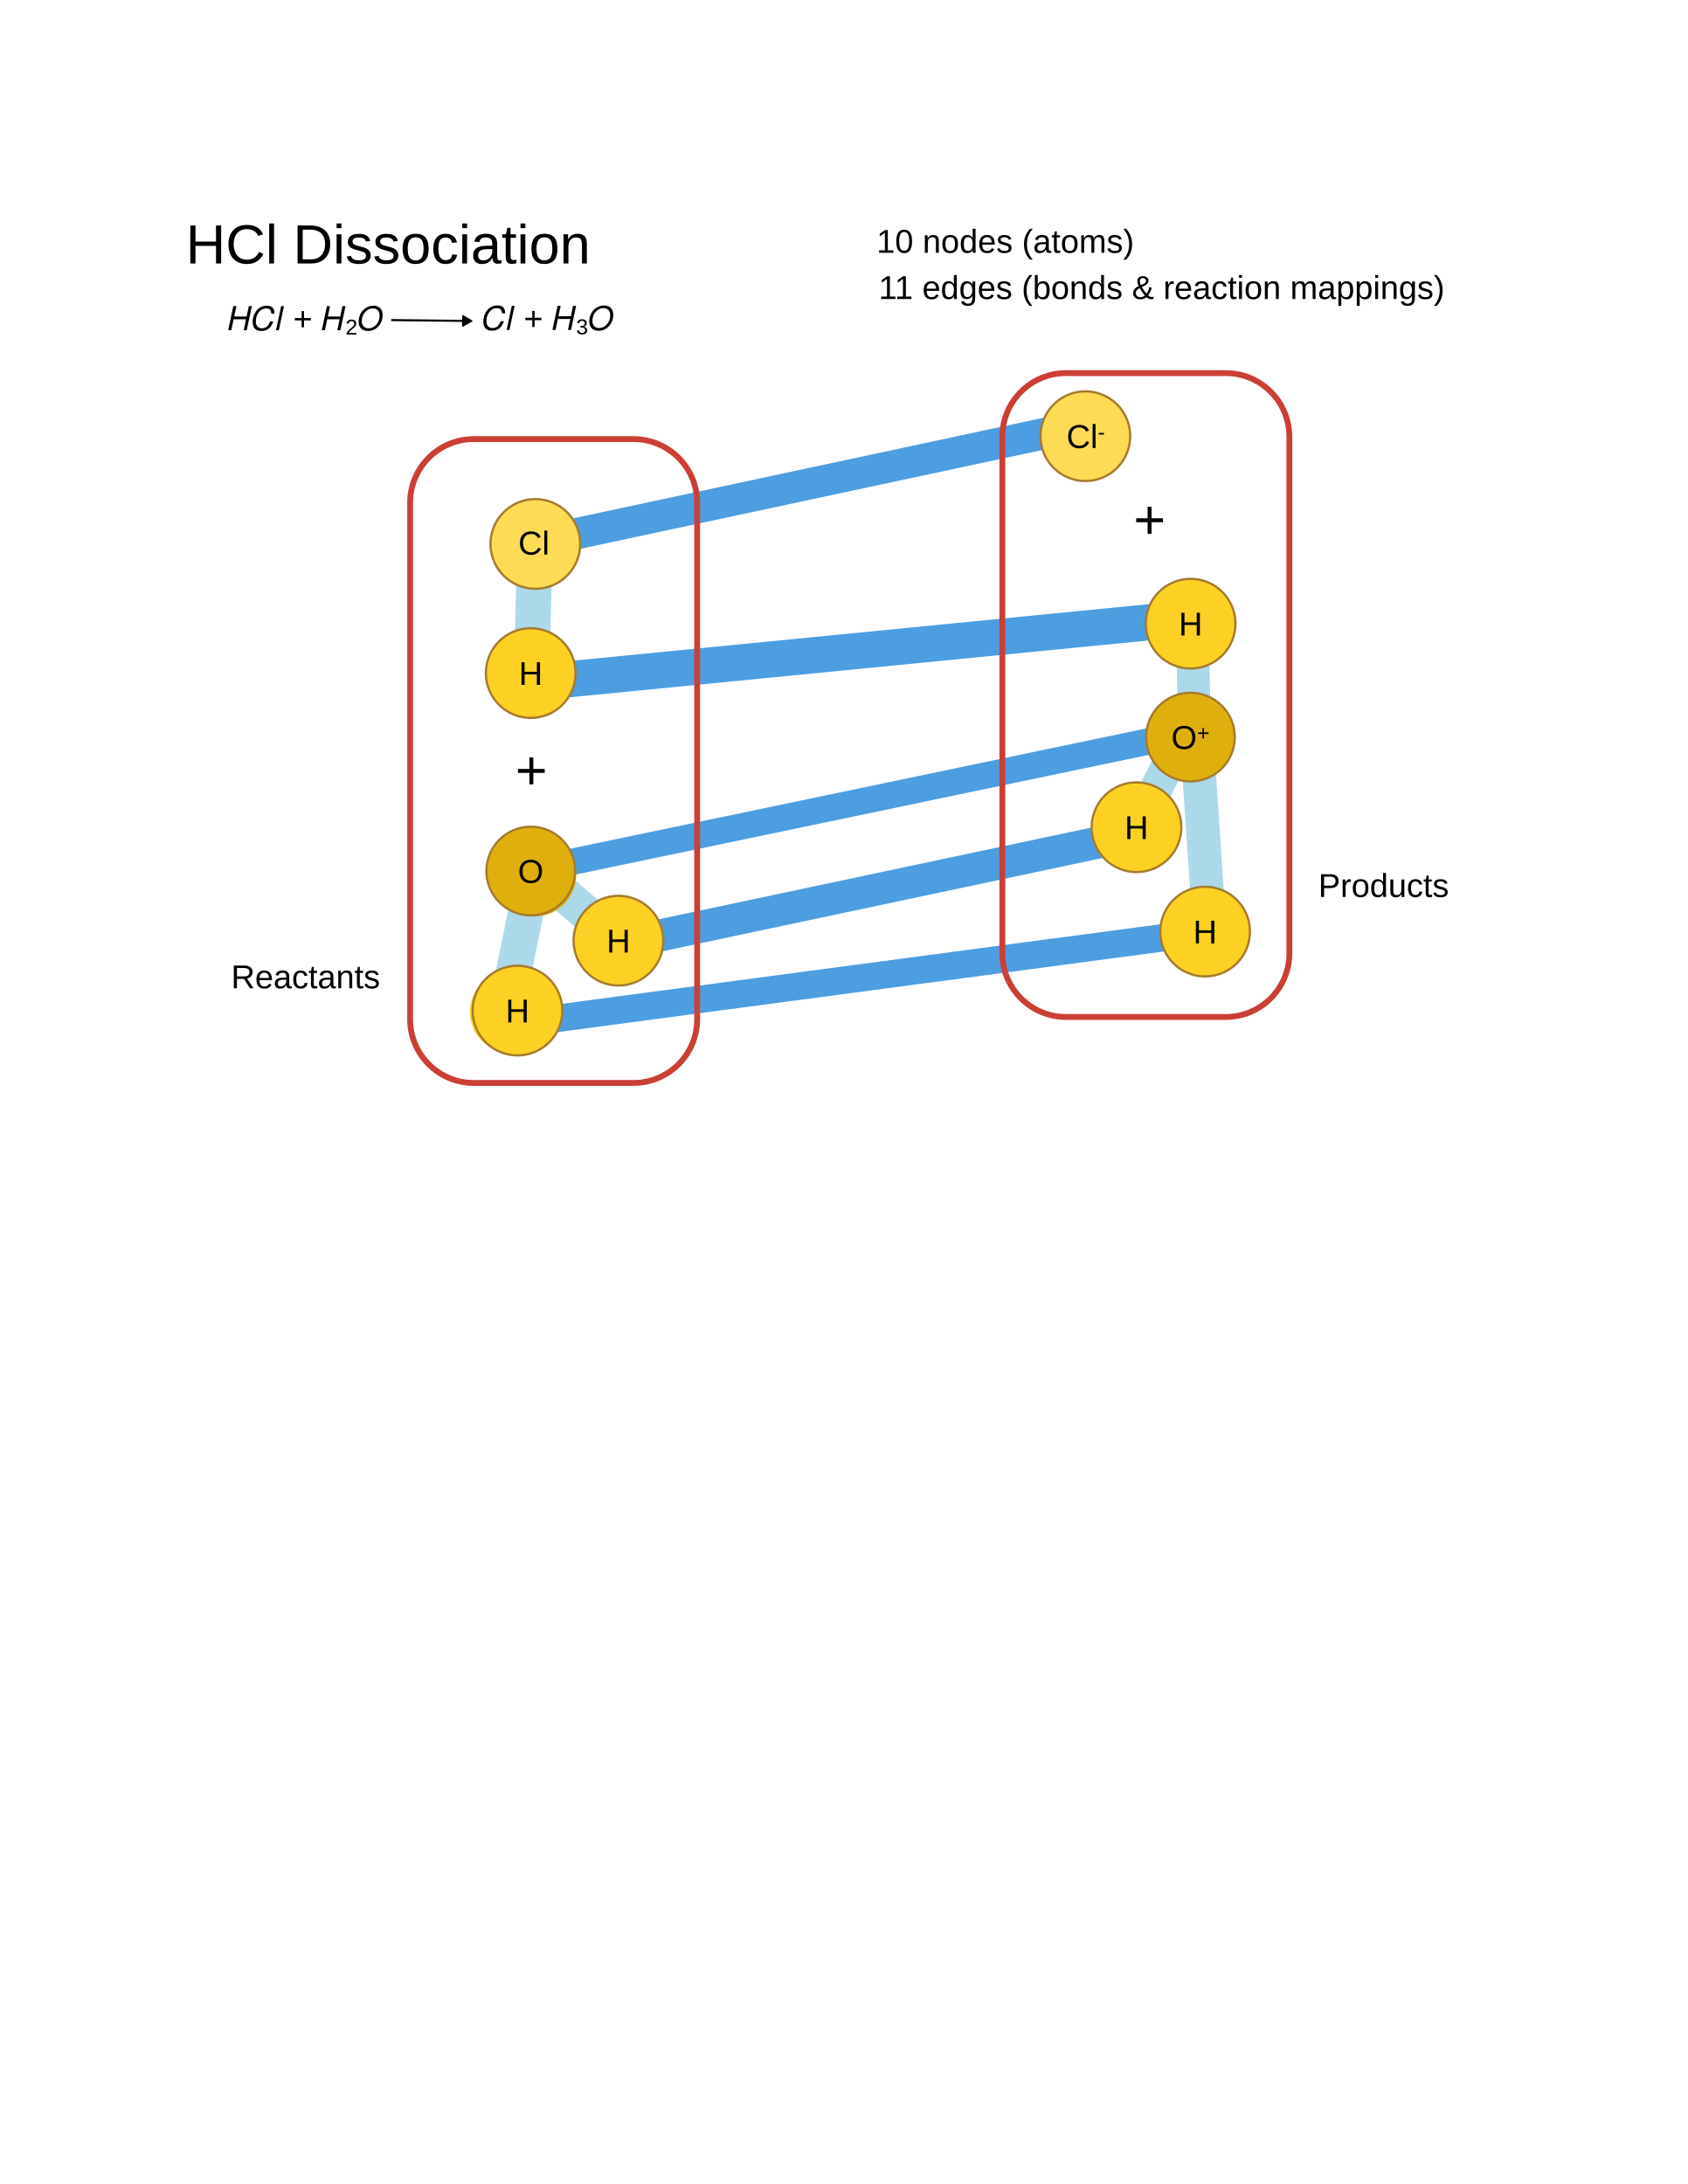
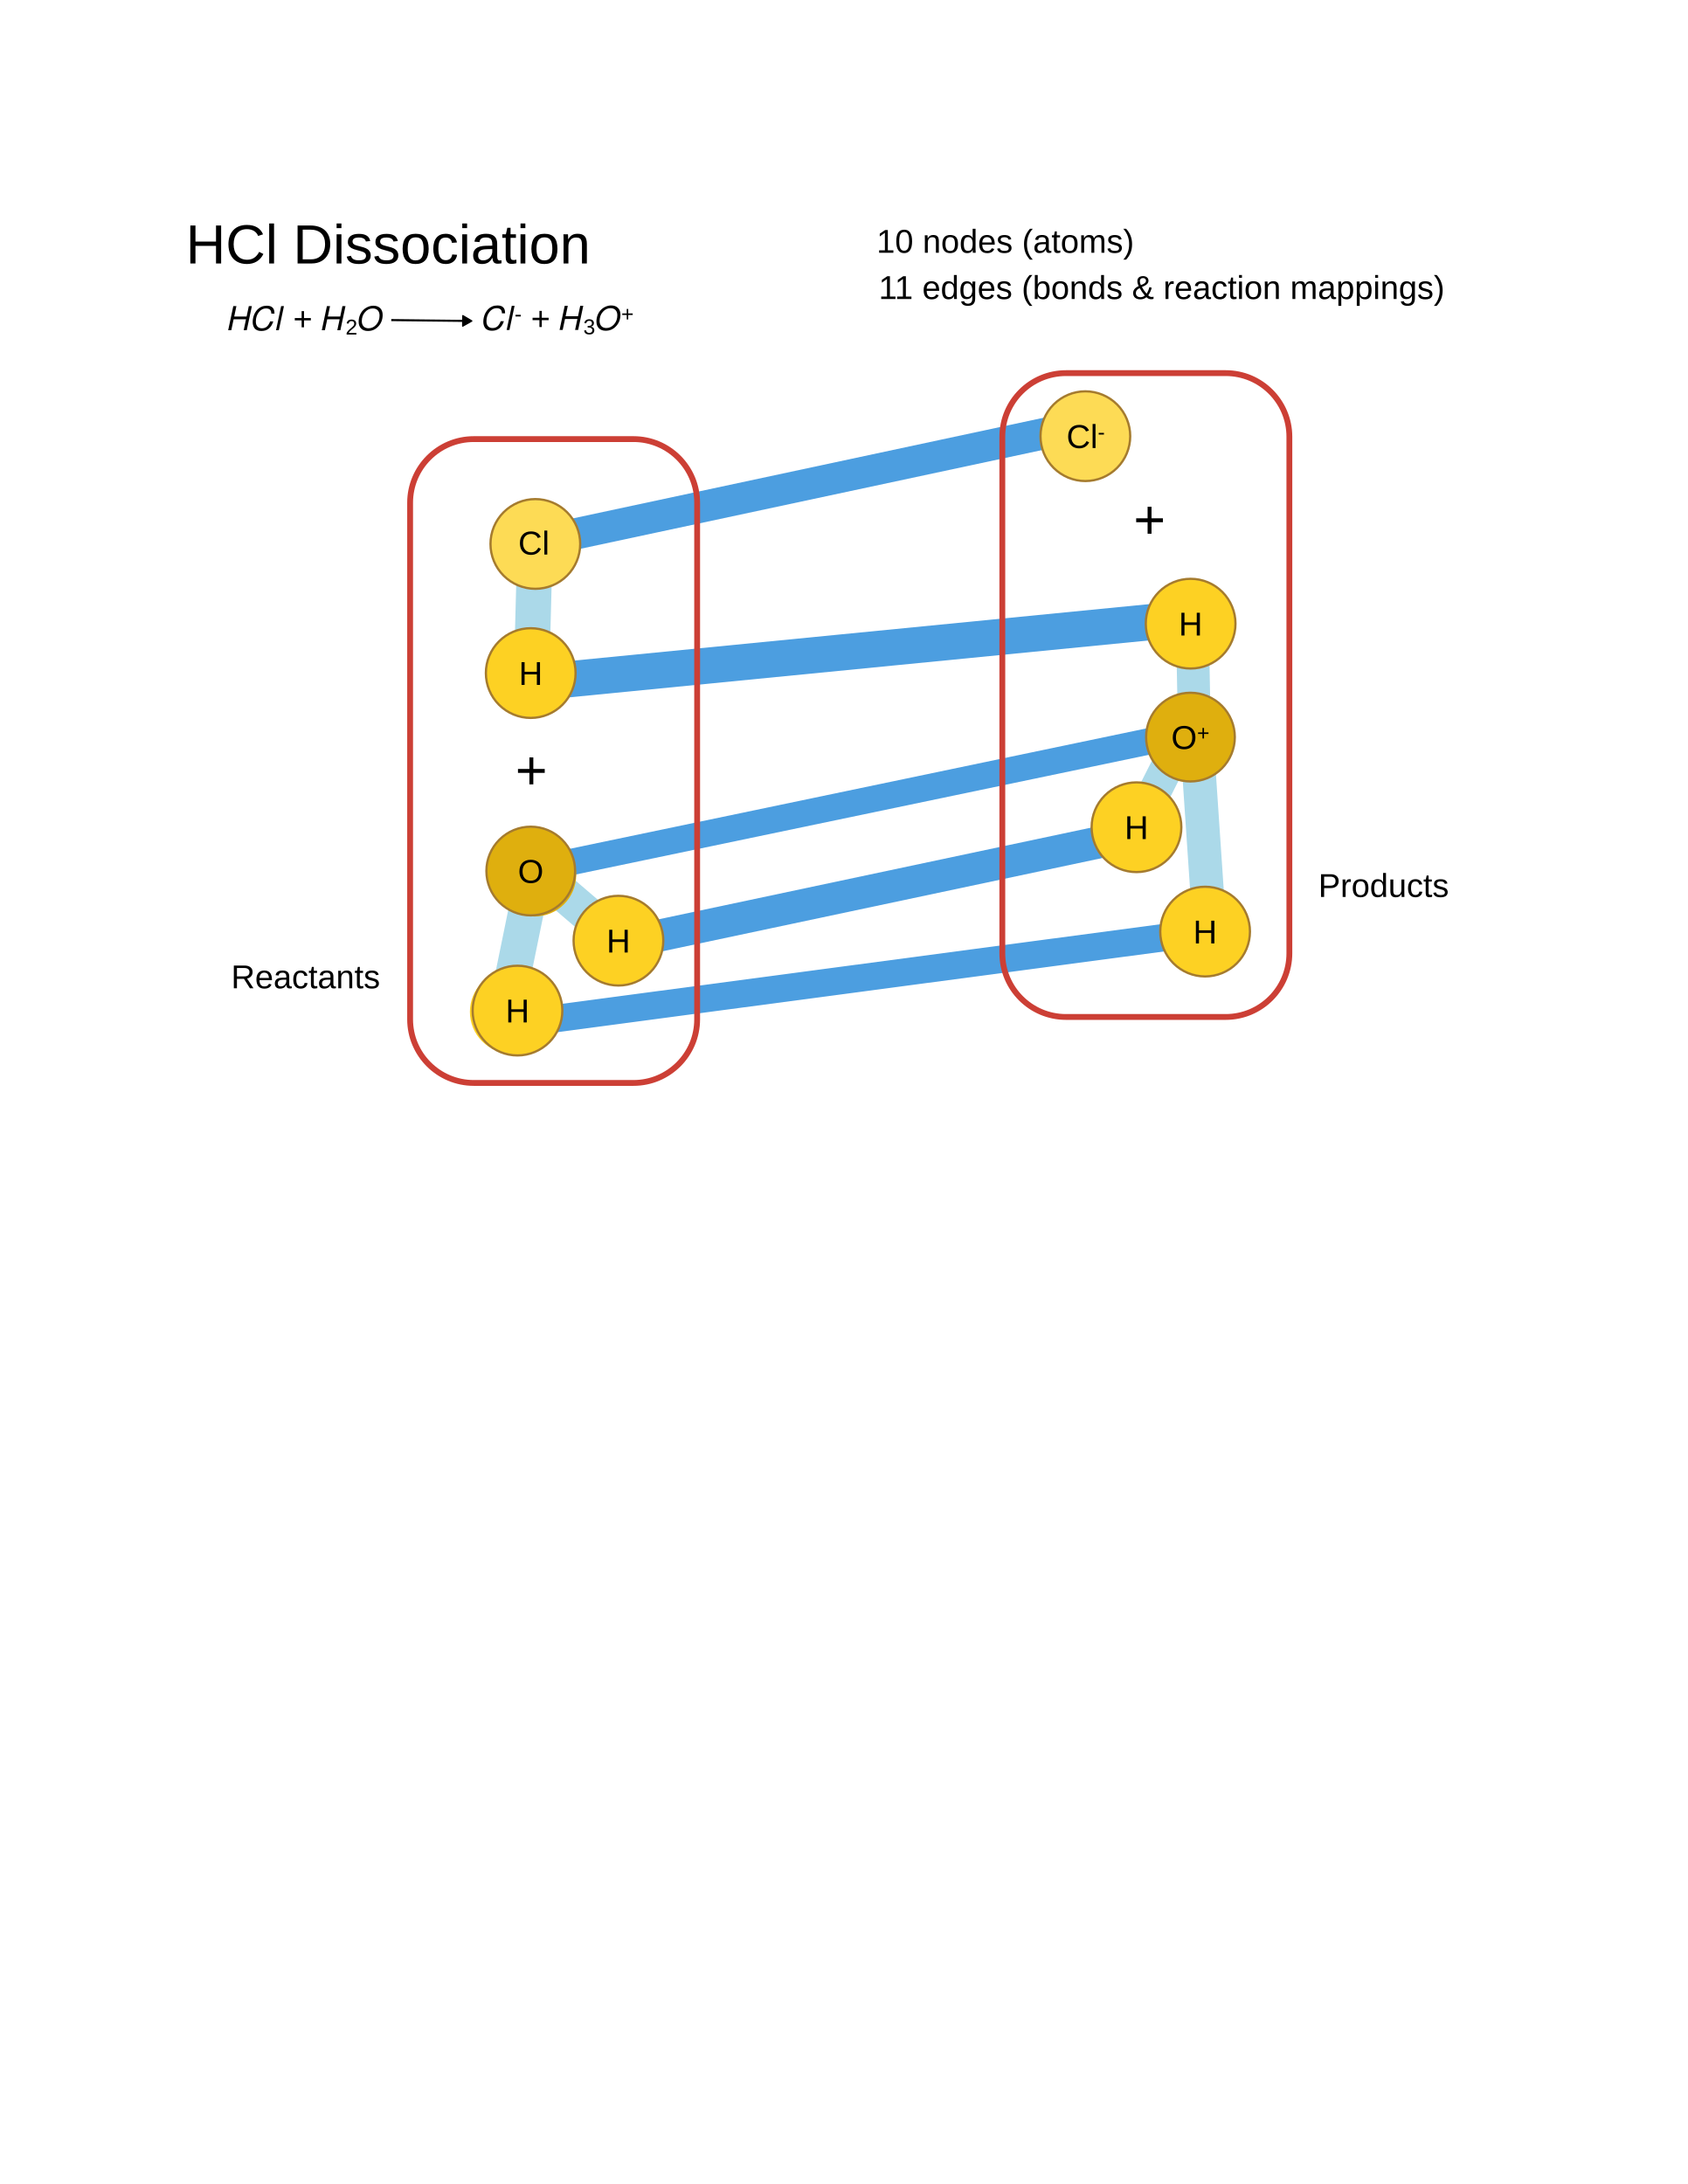
<svg xmlns="http://www.w3.org/2000/svg" xmlns:xlink="http://www.w3.org/1999/xlink" width="8.5in" height="11in" viewBox="0 0 612 792" version="1.1" id="svg78">
  <defs id="defs1">
    <marker style="overflow:visible" id="Triangle" refX="0" refY="0" orient="auto-start-reverse" markerWidth="1" markerHeight="1" viewBox="0 0 1 1" preserveAspectRatio="xMidYMid">
      <path transform="scale(0.5)" style="fill:context-stroke;fill-rule:evenodd;stroke:context-stroke;stroke-width:1pt" d="M 5.77,0 -2.88,5 V -5 Z" id="path135" />
    </marker>
    <style type="text/css" id="style1">*{stroke-linejoin: round; stroke-linecap: butt}</style>
    <defs id="defs6">
      <path id="C0_0_d1aa3b555e" d="M 0,20 C 5.304,20 10.392,17.893 14.142,14.142 17.893,10.392 20,5.304 20,0 20,-5.304 17.893,-10.392 14.142,-14.142 10.392,-17.893 5.304,-20 0,-20 c -5.304,0 -10.392,2.107 -14.142,5.858 C -17.893,-10.392 -20,-5.304 -20,0 c 0,5.304 2.107,10.392 5.858,14.142 C -10.392,17.893 -5.304,20 0,20 Z" />
    </defs>
    <clipPath id="p596d530fad-9">
      <rect x="0" y="0" width="720" height="720" id="rect78-4" />
    </clipPath>
    <clipPath id="p596d530fad-9-2">
      <rect x="0" y="0" width="720" height="720" id="rect78-4-4" />
    </clipPath>
    <clipPath id="p596d530fad-9-2-1">
      <rect x="0" y="0" width="720" height="720" id="rect78-4-4-7" />
    </clipPath>
    <clipPath id="p596d530fad-9-2-1-5">
      <rect x="0" y="0" width="720" height="720" id="rect78-4-4-7-2" />
    </clipPath>
    <clipPath id="p596d530fad-9-2-1-5-1">
      <rect x="0" y="0" width="720" height="720" id="rect78-4-4-7-2-4" />
    </clipPath>
    <clipPath id="p596d530fad-9-2-1-5-1-2">
      <rect x="0" y="0" width="720" height="720" id="rect78-4-4-7-2-4-2" />
    </clipPath>
    <rect x="443.179" y="194.101" width="28.638" height="20.506" id="rect98-5-2-8-6-6" />
    <rect x="443.179" y="194.101" width="28.638" height="20.506" id="rect98-5-2-8-6-6-9" />
    <rect x="443.179" y="194.101" width="28.638" height="20.506" id="rect2" />
    <rect x="443.179" y="194.101" width="28.638" height="20.506" id="rect3" />
    <rect x="443.179" y="194.101" width="28.638" height="20.506" id="rect4" />
    <rect x="443.179" y="194.101" width="28.638" height="20.506" id="rect5" />
    <rect x="443.179" y="194.101" width="28.638" height="20.506" id="rect6" />
    <rect x="443.179" y="194.101" width="28.638" height="20.506" id="rect7" />
    <rect x="443.179" y="194.101" width="28.638" height="20.506" id="rect8" />
    <rect x="443.179" y="194.101" width="28.638" height="20.506" id="rect8-7" />
  </defs>
  <g id="axes_1" transform="translate(-20.88055,13.51094)">
    <g id="LineCollection_1" />
    <text xml:space="preserve" style="font-size:20px;line-height:2.05;font-family:'Fira Code';-inkscape-font-specification:'Fira Code, Normal';text-align:center;writing-mode:lr-tb;direction:ltr;text-anchor:middle;fill:#00441b;fill-opacity:1;stroke:#4c9ee0;stroke-width:5;stroke-dasharray:20, 40;stroke-opacity:1" x="174.608" y="82.026" id="text87">
      <tspan id="tspan87" style="font-style:normal;font-variant:normal;font-weight:normal;font-stretch:normal;font-family:Arial;-inkscape-font-specification:Arial;fill:#000000;stroke:none;stroke-width:5" x="174.608" y="82.026">HCl Dissociation</tspan>
    </text>
    <g id="g92" transform="translate(-1.5,8.291913)">
      <text xml:space="preserve" style="font-style:normal;font-variant:normal;font-weight:normal;font-stretch:normal;font-size:12px;line-height:2.05;font-family:'Fira Code';-inkscape-font-specification:'Fira Code, Normal';font-variant-ligatures:normal;font-variant-caps:normal;font-variant-numeric:normal;font-variant-east-asian:normal;text-align:start;writing-mode:lr-tb;direction:ltr;text-anchor:start;fill:#000000;fill-opacity:1;stroke:none;stroke-width:5;stroke-linecap:butt;stroke-linejoin:round;stroke-dasharray:20, 40;stroke-opacity:1" x="340.222" y="69.867" id="text88">
        <tspan style="font-style:normal;font-variant:normal;font-weight:normal;font-stretch:normal;font-size:12px;font-family:Arial;-inkscape-font-specification:Arial;font-variant-ligatures:normal;font-variant-caps:normal;font-variant-numeric:normal;font-variant-east-asian:normal;text-align:start;text-anchor:start;stroke-width:5" x="340.222" y="69.867" id="tspan89">10 nodes (atoms)</tspan>
      </text>
      <text xml:space="preserve" style="font-style:normal;font-variant:normal;font-weight:normal;font-stretch:normal;font-size:12px;line-height:2.05;font-family:'Fira Code';-inkscape-font-specification:'Fira Code, Normal';font-variant-ligatures:normal;font-variant-caps:normal;font-variant-numeric:normal;font-variant-east-asian:normal;text-align:start;writing-mode:lr-tb;direction:ltr;text-anchor:start;fill:#000000;fill-opacity:1;stroke:none;stroke-width:5;stroke-linecap:butt;stroke-linejoin:round;stroke-dasharray:20, 40;stroke-opacity:1" x="340.981" y="86.628" id="text88-5">
        <tspan style="font-style:normal;font-variant:normal;font-weight:normal;font-stretch:normal;font-size:12px;font-family:Arial;-inkscape-font-specification:Arial;font-variant-ligatures:normal;font-variant-caps:normal;font-variant-numeric:normal;font-variant-east-asian:normal;text-align:start;text-anchor:start;stroke-width:5" x="340.981" y="86.628" id="tspan89-6">11 edges (bonds &amp; reaction mappings)</tspan>
      </text>
    </g>
    <g id="g91" transform="translate(6.839469)">
      <g id="g87" transform="matrix(0.73656,0,0,0.73656,46.02436,55.64863)">
        <path d="M 657.521,399.506 293.107,657.521" clip-path="url(#p596d530fad)" style="fill:none;stroke:#4c9ee0;stroke-width:16;stroke-opacity:1" id="path2" transform="matrix(0.6167132,0.4105551,-0.3656395,0.7443829,278.5738,-200.7323)" />
        <path d="M 490.874,122.943 62.479,258.59" clip-path="url(#p596d530fad)" style="fill:none;stroke:#4c9ee0;stroke-width:16;stroke-opacity:1" id="path3" transform="matrix(0.6043951,0.1681277,-0.2031913,0.9827552,220.5206,-88.39014)" />
        <path d="M 339.461,62.479 74.698,417.606" clip-path="url(#p596d530fad)" style="fill:none;stroke:#4c9ee0;stroke-width:16;stroke-opacity:1" id="path4" transform="matrix(0.525811,0.5545448,-0.558407,0.6119585,406.1342,38.85226)" />
        <path d="M 299.919,62.479 564.681,417.606" clip-path="url(#p596d530fad)" style="fill:none;stroke:#4c9ee0;stroke-width:16" id="path5" transform="matrix(0.4843268,-0.9428795,0.5767857,0.6108645,35.18399,487.12)" />
        <path d="M 299.919,62.479 564.681,417.606" clip-path="url(#p596d530fad-9)" style="fill:#00441b;fill-opacity:1;stroke:#abd9e9;stroke-width:16;stroke-linecap:butt;stroke-linejoin:round;stroke-opacity:1" id="path5-8" transform="matrix(0.8717376,0.08473658,-0.6541271,0.09772052,-0.6277615,141.8352)" />
        <path d="M 74.698,221.942 339.461,577.069" clip-path="url(#p596d530fad)" style="fill:none;stroke:#4c9ee0;stroke-width:16" id="path6" transform="matrix(0.3485885,-0.8829729,0.4952204,0.4981609,125.2074,326.3525)" />
        <path d="M 299.919,62.479 564.681,417.606" clip-path="url(#p596d530fad-9-2)" style="fill:#00441b;fill-opacity:1;stroke:#abd9e9;stroke-width:16;stroke-linecap:butt;stroke-linejoin:round;stroke-opacity:1" id="path5-8-5" transform="matrix(0.8508754,0.2056247,-0.6653372,-0.00190536,3.200285,287.01)" />
        <path d="M 299.919,62.479 564.681,417.606" clip-path="url(#p596d530fad-9-2-1)" style="fill:#00441b;fill-opacity:1;stroke:#abd9e9;stroke-width:16;stroke-linecap:butt;stroke-linejoin:round;stroke-opacity:1" id="path5-8-5-1" transform="matrix(-0.5925024,0.644369,0.3243603,-0.5809196,422.1529,215.451)" />
        <path d="M 299.919,62.479 564.681,417.606" clip-path="url(#p596d530fad-9-2-1-5)" style="fill:#00441b;fill-opacity:1;stroke:#abd9e9;stroke-width:16;stroke-linecap:butt;stroke-linejoin:round;stroke-opacity:1" id="path5-8-5-1-7" transform="matrix(-0.8246557,0.074045,0.6006405,-0.265097,761.4154,351.7569)" />
        <path d="M 299.919,62.479 564.681,417.606" clip-path="url(#p596d530fad-9-2-1-5-1)" style="fill:#00441b;fill-opacity:1;stroke:#abd9e9;stroke-width:16;stroke-linecap:butt;stroke-linejoin:round;stroke-opacity:1" id="path5-8-5-1-7-2" transform="matrix(-0.8031212,-0.2038567,0.6737641,0.00326323,712.2268,379.6915)" />
        <path d="M 299.919,62.479 564.681,417.606" clip-path="url(#p596d530fad-9-2-1-5-1-2)" style="fill:#00441b;fill-opacity:1;stroke:#abd9e9;stroke-width:16;stroke-linecap:butt;stroke-linejoin:round;stroke-opacity:1" id="path5-8-5-1-7-2-1" transform="matrix(-0.8053028,0.1950604,0.5972023,-0.3119585,748.8397,231.0992)" />
        <g clip-path="url(#p596d530fad)" id="g7">
          <use xlink:href="#C0_0_d1aa3b555e" x="490.874" y="122.943" style="fill:#ffdd54;stroke:#ffdd54" id="use7" transform="translate(0,-2.089427)" />
        </g>
        <g clip-path="url(#p596d530fad)" id="g15" transform="translate(-48.63691,-104.222)">
          <use xlink:href="#C0_0_d1aa3b555e" x="564.681" y="417.606" style="fill:#fdd123;stroke:#fdd123" id="use15" />
        </g>
        <g id="g84" transform="translate(-41.68878,-22.58142)">
          <g clip-path="url(#p596d530fad)" id="g6" transform="translate(-66.00724,-12.15923)">
            <use xlink:href="#C0_0_d1aa3b555e" x="657.521" y="399.506" style="fill:#fdd123;stroke:#fdd123" id="use6" />
          </g>
          <g id="text_1" transform="translate(-66.00724,-12.15923)">
            <g clip-path="url(#p596d530fad)" id="g17">
              <g transform="matrix(0.12,0,0,-0.12,653.8279,402.7458)" id="g16">
                <defs id="defs15">
                  <path id="FiraCode-Regular-48" d="M 2823,0 V 2143 H 1116 V 0 H 548 v 4519 h 568 V 2609 h 1707 v 1910 h 567 V 0 Z" transform="scale(0.015625)" />
                </defs>
              </g>
            </g>
          </g>
        </g>
        <g id="text_2">
          <g clip-path="url(#p596d530fad)" id="g19">
            <g transform="matrix(0.12,0,0,-0.12,483.4881,126.183)" id="g18">
              <defs id="defs17">
                <path id="FiraCode-Regular-43" d="m 2350,4592 q 443,0 741,-112 299,-112 569,-328 l -319,-371 q -213,180 -451,257 -238,78 -497,78 -371,0 -686,-176 -315,-175 -507,-581 -192,-405 -192,-1098 0,-672 182,-1079 182,-407 494,-588 312,-180 696,-180 377,0 625,114 248,115 425,263 L 3725,417 Q 3518,217 3186,71 2855,-75 2373,-75 1822,-75 1378,192 935,459 676,981 417,1503 417,2261 q 0,762 264,1282 264,520 704,784 440,265 965,265 z" transform="scale(0.015625)" />
                <path id="FiraCode-Regular-6c" d="M 2005,4848 V 853 q 0,-256 159,-363 160,-106 412,-106 155,0 297,33 143,33 284,88 L 3305,102 Q 3164,33 2955,-21 2747,-75 2485,-75 2025,-75 1739,179 1454,433 1454,883 V 4411 H 394 v 437 z" transform="scale(0.015625)" />
              </defs>
            </g>
          </g>
        </g>
        <g id="g79" transform="translate(-48.63691,-104.222)">
          <g clip-path="url(#p596d530fad)" id="g8" transform="translate(251.7948,310.7517)">
            <use xlink:href="#C0_0_d1aa3b555e" x="339.461" y="62.479" style="fill:#dfaf0e;stroke:#dfaf0e" id="use8" />
          </g>
          <g id="text_3" transform="translate(251.7958,311.7464)">
            <g clip-path="url(#p596d530fad)" id="g21">
              <g transform="matrix(0.12,0,0,-0.12,335.7678,65.71934)" id="g20">
                <defs id="defs19">
                  <path id="FiraCode-Regular-4f" d="m 3633,2255 q 0,-686 -187,-1211 -187,-525 -556,-822 -369,-297 -921,-297 -551,0 -921,290 -369,290 -556,812 -187,522 -187,1221 0,686 187,1214 187,529 556,829 370,301 921,301 552,0 921,-293 369,-292 556,-819 187,-526 187,-1225 z m -597,0 q 0,902 -248,1381 -248,480 -819,480 -571,0 -819,-483 -247,-482 -247,-1385 0,-902 256,-1373 256,-471 810,-471 571,0 819,474 248,474 248,1377 z" transform="scale(0.015625)" />
                </defs>
              </g>
            </g>
          </g>
        </g>
        <g id="g86" transform="translate(-3.908323,64.70446)">
          <g clip-path="url(#p596d530fad)" id="g9" transform="translate(-78.16647,110.3016)">
            <use xlink:href="#C0_0_d1aa3b555e" x="299.919" y="62.479" style="fill:#fdd123;stroke:#fdd123" id="use9" />
          </g>
          <g id="text_4" transform="translate(-78.16647,110.3016)">
            <g clip-path="url(#p596d530fad)" id="g23">
              <g transform="matrix(0.12,0,0,-0.12,296.2263,65.71935)" id="g22" />
            </g>
          </g>
        </g>
        <g id="g80" transform="translate(133.6943,182.3268)">
          <g clip-path="url(#p596d530fad)" id="g10">
            <use xlink:href="#C0_0_d1aa3b555e" x="74.698" y="221.942" style="fill:#fdd123;stroke:#fdd123" id="use10" />
          </g>
          <g id="text_5">
            <g clip-path="url(#p596d530fad)" id="g25">
              <g transform="matrix(0.12,0,0,-0.12,71.00552,225.1817)" id="g24" />
            </g>
          </g>
        </g>
        <g id="g85" transform="translate(1.302774,-64.70446)">
          <g clip-path="url(#p596d530fad)" id="g11" transform="translate(156.3329,-19.97587)">
            <use xlink:href="#C0_0_d1aa3b555e" x="62.479" y="258.59" style="fill:#ffdd54;stroke:#ffdd54" id="use11" />
          </g>
          <g id="text_6" transform="translate(156.3329,-19.97587)">
            <g clip-path="url(#p596d530fad)" id="g27">
              <g transform="matrix(0.12,0,0,-0.12,55.09371,261.8296)" id="g26" />
            </g>
          </g>
        </g>
        <g id="g83" transform="translate(145.0422,-80.77201)">
          <g clip-path="url(#p596d530fad)" id="g12">
            <use xlink:href="#C0_0_d1aa3b555e" x="74.698" y="417.606" style="fill:#dfaf0e;stroke:#dfaf0e" id="use12" />
          </g>
          <g id="text_7">
            <g clip-path="url(#p596d530fad)" id="g29">
              <g transform="matrix(0.12,0,0,-0.12,71.0055,420.8465)" id="g28" />
            </g>
          </g>
        </g>
        <g id="g82" transform="translate(-32.1351,-287.4789)">
          <g clip-path="url(#p596d530fad)" id="g13">
            <use xlink:href="#C0_0_d1aa3b555e" x="293.107" y="657.521" style="fill:#fdd123;stroke:#fdd123" id="use13" />
          </g>
          <g id="text_8">
            <g clip-path="url(#p596d530fad)" id="g31">
              <g transform="matrix(0.12,0,0,-0.12,289.4139,660.7607)" id="g30" />
            </g>
          </g>
        </g>
        <g id="g81" transform="translate(203.2328,-363.9083)">
          <g clip-path="url(#p596d530fad)" id="g14">
            <use xlink:href="#C0_0_d1aa3b555e" x="339.461" y="577.069" style="fill:#fdd123;stroke:#fdd123" id="use14" />
          </g>
          <g id="text_9">
            <g clip-path="url(#p596d530fad)" id="g33">
              <g transform="matrix(0.12,0,0,-0.12,335.7678,580.3088)" id="g32" />
            </g>
          </g>
        </g>
        <g id="text_10" transform="translate(-48.63691,-104.222)">
          <g clip-path="url(#p596d530fad)" id="g35">
            <g transform="matrix(0.12,0,0,-0.12,560.9885,420.8464)" id="g34" />
          </g>
        </g>
      </g>
      <text xml:space="preserve" style="font-style:normal;font-variant:normal;font-weight:normal;font-stretch:normal;font-size:12px;line-height:2.05;font-family:'Fira Code';-inkscape-font-specification:'Fira Code, Normal';font-variant-ligatures:normal;font-variant-caps:normal;font-variant-numeric:normal;font-variant-east-asian:normal;text-align:start;writing-mode:lr-tb;direction:ltr;text-anchor:start;fill:#4d4d4d;fill-opacity:1;stroke:none;stroke-width:5;stroke-dasharray:20, 40;stroke-dashoffset:0;stroke-opacity:1" x="97.845" y="344.883" id="text91">
        <tspan id="tspan91" style="font-style:normal;font-variant:normal;font-weight:normal;font-stretch:normal;font-family:Arial;-inkscape-font-specification:Arial;fill:#000000;fill-opacity:1;stroke:none;stroke-width:5" x="97.845" y="344.883">Reactants</tspan>
      </text>
      <text xml:space="preserve" style="font-style:normal;font-variant:normal;font-weight:normal;font-stretch:normal;font-size:12px;line-height:2.05;font-family:'Fira Code';-inkscape-font-specification:'Fira Code, Normal';font-variant-ligatures:normal;font-variant-caps:normal;font-variant-numeric:normal;font-variant-east-asian:normal;text-align:start;writing-mode:lr-tb;direction:ltr;text-anchor:start;fill:#4d4d4d;fill-opacity:1;stroke:none;stroke-width:5;stroke-linecap:butt;stroke-linejoin:round;stroke-dasharray:20, 40;stroke-dashoffset:0;stroke-opacity:1" x="492.052" y="311.76" id="text91-2">
        <tspan id="tspan91-7" style="font-style:normal;font-variant:normal;font-weight:normal;font-stretch:normal;font-family:Arial;-inkscape-font-specification:Arial;fill:#000000;fill-opacity:1;stroke:none;stroke-width:5" x="492.052" y="311.76">Products</tspan>
      </text>
      <text xml:space="preserve" style="font-style:normal;font-variant:normal;font-weight:normal;font-stretch:normal;font-size:20px;line-height:2.05;font-family:'Fira Code';-inkscape-font-specification:'Fira Code, Normal';font-variant-ligatures:normal;font-variant-caps:normal;font-variant-numeric:normal;font-variant-east-asian:normal;text-align:start;writing-mode:lr-tb;direction:ltr;text-anchor:start;fill:#4d4d4d;fill-opacity:1;stroke:none;stroke-width:5;stroke-linecap:butt;stroke-linejoin:round;stroke-dasharray:20, 40;stroke-dashoffset:0;stroke-opacity:1" x="425.029" y="181.806" id="text91-2-3">
        <tspan id="tspan91-7-5" style="font-style:normal;font-variant:normal;font-weight:normal;font-stretch:normal;font-size:20px;font-family:Arial;-inkscape-font-specification:Arial;fill:#000000;fill-opacity:1;stroke:none;stroke-width:5" x="425.029" y="181.806">+</tspan>
      </text>
      <text xml:space="preserve" style="font-style:normal;font-variant:normal;font-weight:normal;font-stretch:normal;font-size:20px;line-height:2.05;font-family:'Fira Code';-inkscape-font-specification:'Fira Code, Normal';font-variant-ligatures:normal;font-variant-caps:normal;font-variant-numeric:normal;font-variant-east-asian:normal;text-align:start;writing-mode:lr-tb;direction:ltr;text-anchor:start;fill:#4d4d4d;fill-opacity:1;stroke:none;stroke-width:5;stroke-linecap:butt;stroke-linejoin:round;stroke-dasharray:20, 40;stroke-dashoffset:0;stroke-opacity:1" x="200.871" y="272.698" id="text15">
        <tspan id="tspan15" style="font-style:normal;font-variant:normal;font-weight:normal;font-stretch:normal;font-size:20px;font-family:Arial;-inkscape-font-specification:Arial;fill:#000000;fill-opacity:1;stroke:none;stroke-width:5" x="200.871" y="272.698">+</tspan>
      </text>
    </g>
    <rect style="fill:none;fill-opacity:1;stroke:#cc3f35;stroke-width:2.115;stroke-linecap:butt;stroke-linejoin:round;stroke-dasharray:none;stroke-dashoffset:0;stroke-opacity:1" id="rect274" width="104.081" height="233.482" x="169.583" y="145.722" ry="23.08" />
    <rect style="fill:none;fill-opacity:1;stroke:#cc3f35;stroke-width:2.115;stroke-linecap:butt;stroke-linejoin:round;stroke-dasharray:none;stroke-dashoffset:0;stroke-opacity:1" id="rect274-1" width="104.081" height="233.482" x="384.316" y="121.796" ry="23.08" />
    <path id="use18-7" d="m 214.992,200.008 c 4.313,0 8.451,-1.714 11.501,-4.764 3.05,-3.05 4.764,-7.187 4.764,-11.501 0,-4.313 -1.714,-8.451 -4.764,-11.501 -3.05,-3.05 -7.187,-4.764 -11.501,-4.764 -4.313,0 -8.451,1.714 -11.501,4.764 -3.05,3.05 -4.764,7.187 -4.764,11.501 0,4.313 1.714,8.451 4.764,11.501 3.05,3.05 7.187,4.764 11.501,4.764 z" style="fill:#fddb55;stroke:#a57b2e;stroke-width:0.813;stroke-linecap:butt;stroke-linejoin:round;stroke-opacity:1;fill-opacity:1" />
    <path id="use18-7-0" d="m 213.319,246.835 c 4.313,0 8.451,-1.714 11.501,-4.764 3.05,-3.05 4.764,-7.187 4.764,-11.501 0,-4.313 -1.714,-8.451 -4.764,-11.501 -3.05,-3.05 -7.187,-4.764 -11.501,-4.764 -4.313,0 -8.451,1.714 -11.501,4.764 -3.05,3.05 -4.764,7.187 -4.764,11.501 0,4.313 1.714,8.451 4.764,11.501 3.05,3.05 7.187,4.764 11.501,4.764 z" style="fill:#fdd123;stroke:#a57b2e;stroke-width:0.813;stroke-linecap:butt;stroke-linejoin:round;stroke-opacity:1" />
    <path id="use18-7-0-2" d="m 414.422,160.929 c 4.313,0 8.451,-1.714 11.501,-4.764 3.05,-3.05 4.764,-7.187 4.764,-11.501 0,-4.313 -1.714,-8.451 -4.764,-11.501 -3.05,-3.05 -7.187,-4.764 -11.501,-4.764 -4.313,0 -8.451,1.714 -11.501,4.764 -3.05,3.05 -4.764,7.187 -4.764,11.501 0,4.313 1.714,8.451 4.764,11.501 3.05,3.05 7.187,4.764 11.501,4.764 z" style="fill:#fddb55;stroke:#a57b2e;stroke-width:0.813;stroke-linecap:butt;stroke-linejoin:round;stroke-opacity:1;fill-opacity:1" />
    <path id="use18-7-0-2-7" d="m 452.59,228.919 c 4.313,0 8.451,-1.714 11.501,-4.764 3.05,-3.05 4.764,-7.187 4.764,-11.501 0,-4.313 -1.714,-8.451 -4.764,-11.501 -3.05,-3.05 -7.187,-4.764 -11.501,-4.764 -4.313,0 -8.451,1.714 -11.501,4.764 -3.05,3.05 -4.764,7.187 -4.764,11.501 0,4.313 1.714,8.451 4.764,11.501 3.05,3.05 7.187,4.764 11.501,4.764 z" style="fill:#fdd123;stroke:#a57b2e;stroke-width:0.813;stroke-linecap:butt;stroke-linejoin:round;stroke-opacity:1" />
    <path id="use18-7-0-2-7-6" d="m 432.962,302.74 c 4.313,0 8.451,-1.714 11.501,-4.764 3.05,-3.05 4.764,-7.187 4.764,-11.501 0,-4.313 -1.714,-8.451 -4.764,-11.501 -3.05,-3.05 -7.187,-4.764 -11.501,-4.764 -4.313,0 -8.451,1.714 -11.501,4.764 -3.05,3.05 -4.764,7.187 -4.764,11.501 0,4.313 1.714,8.451 4.764,11.501 3.05,3.05 7.187,4.764 11.501,4.764 z" style="fill:#fdd123;stroke:#a57b2e;stroke-width:0.813;stroke-linecap:butt;stroke-linejoin:round;stroke-opacity:1" />
    <path id="use18-7-0-2-7-6-4" d="m 457.843,340.585 c 4.313,0 8.451,-1.714 11.501,-4.764 3.05,-3.05 4.764,-7.187 4.764,-11.501 0,-4.313 -1.714,-8.451 -4.764,-11.501 -3.05,-3.05 -7.187,-4.764 -11.501,-4.764 -4.313,0 -8.451,1.714 -11.501,4.764 -3.05,3.05 -4.764,7.187 -4.764,11.501 0,4.313 1.714,8.451 4.764,11.501 3.05,3.05 7.187,4.764 11.501,4.764 z" style="fill:#fdd123;stroke:#a57b2e;stroke-width:0.813;stroke-linecap:butt;stroke-linejoin:round;stroke-opacity:1" />
    <path id="use18-7-0-2-7-6-4-2" d="m 245.124,343.876 c 4.313,0 8.451,-1.714 11.501,-4.764 3.05,-3.05 4.764,-7.187 4.764,-11.501 0,-4.313 -1.714,-8.451 -4.764,-11.501 -3.05,-3.05 -7.187,-4.764 -11.501,-4.764 -4.313,0 -8.451,1.714 -11.501,4.764 -3.05,3.05 -4.764,7.187 -4.764,11.501 0,4.313 1.714,8.451 4.764,11.501 3.05,3.05 7.187,4.764 11.501,4.764 z" style="fill:#fdd123;stroke:#a57b2e;stroke-width:0.813;stroke-linecap:butt;stroke-linejoin:round;stroke-opacity:1" />
    <path id="use18-7-0-2-7-6-4-2-7" d="m 208.517,369.229 c 4.313,0 8.451,-1.714 11.501,-4.764 3.05,-3.05 4.764,-7.187 4.764,-11.501 0,-4.313 -1.714,-8.451 -4.764,-11.501 -3.05,-3.05 -7.187,-4.764 -11.501,-4.764 -4.313,0 -8.451,1.714 -11.501,4.764 -3.05,3.05 -4.764,7.187 -4.764,11.501 0,4.313 1.714,8.451 4.764,11.501 3.05,3.05 7.187,4.764 11.501,4.764 z" style="fill:#fdd123;stroke:#a57b2e;stroke-width:0.813;stroke-linecap:butt;stroke-linejoin:round;stroke-opacity:1" />
    <text xml:space="preserve" transform="matrix(1.565659,0,0,1.565659,-501.8284,-125.6146)" id="text98-3-6-3-8-8" style="font-style:normal;font-variant:normal;font-weight:normal;font-stretch:normal;font-size:7.665px;line-height:1;font-family:Arial;-inkscape-font-specification:'Arial, Normal';font-variant-ligatures:normal;font-variant-caps:normal;font-variant-numeric:normal;font-variant-east-asian:normal;text-align:center;white-space:pre;shape-inside:url(#rect98-5-2-8-6-6);display:inline;fill:#000000;fill-opacity:1;stroke:none;stroke-width:5.217;stroke-linecap:butt;stroke-linejoin:round;stroke-dasharray:none;stroke-dashoffset:0;stroke-opacity:1">
-       <tspan x="453.879" y="200.047" id="tspan3">Cl</tspan>
+       <tspan x="453.879" y="200.047" id="tspan20">Cl</tspan>
    </text>
    <path id="use17-0" d="m 213.328,318.445 c 4.266,0 8.358,-1.695 11.374,-4.711 3.016,-3.016 4.711,-7.108 4.711,-11.374 0,-4.266 -1.695,-8.358 -4.711,-11.374 -3.016,-3.016 -7.108,-4.711 -11.374,-4.711 -4.266,0 -8.358,1.695 -11.374,4.711 -3.016,3.016 -4.711,7.108 -4.711,11.374 0,4.266 1.695,8.358 4.711,11.374 3.016,3.016 7.108,4.711 11.374,4.711 z" style="fill:#dfaf0e;stroke:#a57b2e;stroke-width:0.804;stroke-linecap:butt;stroke-linejoin:round;stroke-opacity:1" />
    <path id="use17-0-6" d="m 452.535,269.875 c 4.266,0 8.358,-1.695 11.374,-4.711 3.016,-3.016 4.711,-7.108 4.711,-11.374 0,-4.266 -1.695,-8.358 -4.711,-11.374 -3.016,-3.016 -7.108,-4.711 -11.374,-4.711 -4.266,0 -8.358,1.695 -11.374,4.711 -3.016,3.016 -4.711,7.108 -4.711,11.374 0,4.266 1.695,8.358 4.711,11.374 3.016,3.016 7.108,4.711 11.374,4.711 z" style="fill:#dfaf0e;stroke:#a57b2e;stroke-width:0.804;stroke-linecap:butt;stroke-linejoin:round;stroke-opacity:1" />
    <text xml:space="preserve" transform="matrix(1.548424,0,0,1.548424,-495.0789,-74.99483)" id="text98-3-6-3-8-8-5" style="font-style:normal;font-variant:normal;font-weight:normal;font-stretch:normal;font-size:7.75px;line-height:1;font-family:Arial;-inkscape-font-specification:'Arial, Normal';font-variant-ligatures:normal;font-variant-caps:normal;font-variant-numeric:normal;font-variant-east-asian:normal;text-align:center;white-space:pre;shape-inside:url(#rect98-5-2-8-6-6-9);display:inline;fill:#000000;fill-opacity:1;stroke:none;stroke-width:5.217;stroke-linecap:butt;stroke-linejoin:round;stroke-dasharray:none;stroke-dashoffset:0;stroke-opacity:1">
-       <tspan x="454.7" y="200.114" id="tspan4">H</tspan>
+       <tspan x="454.7" y="200.114" id="tspan21">H</tspan>
    </text>
    <text xml:space="preserve" transform="matrix(1.565659,0,0,1.565659,-301.741,-164.2464)" id="text2" style="font-style:normal;font-variant:normal;font-weight:normal;font-stretch:normal;font-size:7.665px;line-height:1;font-family:Arial;-inkscape-font-specification:'Arial, Normal';font-variant-ligatures:normal;font-variant-caps:normal;font-variant-numeric:normal;font-variant-east-asian:normal;text-align:center;white-space:pre;shape-inside:url(#rect2);display:inline;fill:#000000;fill-opacity:1;stroke:none;stroke-width:5.217;stroke-linecap:butt;stroke-linejoin:round;stroke-dasharray:none;stroke-dashoffset:0;stroke-opacity:1">
-       <tspan x="453.05" y="200.047" id="tspan6">Cl<tspan style="font-size:65%;baseline-shift:super" id="tspan5">-</tspan>
+       <tspan x="453.05" y="200.047" id="tspan23">Cl<tspan style="font-size:65%;baseline-shift:super" id="tspan22">-</tspan>
      </tspan>
    </text>
    <text xml:space="preserve" transform="matrix(1.548424,0,0,1.548424,-255.8081,-92.9116)" id="text3" style="font-style:normal;font-variant:normal;font-weight:normal;font-stretch:normal;font-size:7.75px;line-height:1;font-family:Arial;-inkscape-font-specification:'Arial, Normal';font-variant-ligatures:normal;font-variant-caps:normal;font-variant-numeric:normal;font-variant-east-asian:normal;text-align:center;white-space:pre;shape-inside:url(#rect3);display:inline;fill:#000000;fill-opacity:1;stroke:none;stroke-width:5.217;stroke-linecap:butt;stroke-linejoin:round;stroke-dasharray:none;stroke-dashoffset:0;stroke-opacity:1">
-       <tspan x="454.7" y="200.114" id="tspan7">H</tspan>
+       <tspan x="454.7" y="200.114" id="tspan24">H</tspan>
    </text>
    <text xml:space="preserve" transform="matrix(1.548424,0,0,1.548424,-275.4366,-19.09061)" id="text4" style="font-style:normal;font-variant:normal;font-weight:normal;font-stretch:normal;font-size:7.75px;line-height:1;font-family:Arial;-inkscape-font-specification:'Arial, Normal';font-variant-ligatures:normal;font-variant-caps:normal;font-variant-numeric:normal;font-variant-east-asian:normal;text-align:center;white-space:pre;shape-inside:url(#rect4);display:inline;fill:#000000;fill-opacity:1;stroke:none;stroke-width:5.217;stroke-linecap:butt;stroke-linejoin:round;stroke-dasharray:none;stroke-dashoffset:0;stroke-opacity:1">
-       <tspan x="454.7" y="200.114" id="tspan8">H</tspan>
+       <tspan x="454.7" y="200.114" id="tspan25">H</tspan>
    </text>
    <text xml:space="preserve" transform="matrix(1.548424,0,0,1.548424,-250.5555,18.75433)" id="text5" style="font-style:normal;font-variant:normal;font-weight:normal;font-stretch:normal;font-size:7.75px;line-height:1;font-family:Arial;-inkscape-font-specification:'Arial, Normal';font-variant-ligatures:normal;font-variant-caps:normal;font-variant-numeric:normal;font-variant-east-asian:normal;text-align:center;white-space:pre;shape-inside:url(#rect5);display:inline;fill:#000000;fill-opacity:1;stroke:none;stroke-width:5.217;stroke-linecap:butt;stroke-linejoin:round;stroke-dasharray:none;stroke-dashoffset:0;stroke-opacity:1">
-       <tspan x="454.7" y="200.114" id="tspan11">H</tspan>
+       <tspan x="454.7" y="200.114" id="tspan26">H</tspan>
    </text>
    <text xml:space="preserve" transform="matrix(1.548424,0,0,1.548424,-463.2744,22.04551)" id="text6" style="font-style:normal;font-variant:normal;font-weight:normal;font-stretch:normal;font-size:7.75px;line-height:1;font-family:Arial;-inkscape-font-specification:'Arial, Normal';font-variant-ligatures:normal;font-variant-caps:normal;font-variant-numeric:normal;font-variant-east-asian:normal;text-align:center;white-space:pre;shape-inside:url(#rect6);display:inline;fill:#000000;fill-opacity:1;stroke:none;stroke-width:5.217;stroke-linecap:butt;stroke-linejoin:round;stroke-dasharray:none;stroke-dashoffset:0;stroke-opacity:1">
-       <tspan x="454.7" y="200.114" id="tspan14">H</tspan>
+       <tspan x="454.7" y="200.114" id="tspan27">H</tspan>
    </text>
    <text xml:space="preserve" transform="matrix(1.548424,0,0,1.548424,-499.8812,47.3988)" id="text7" style="font-style:normal;font-variant:normal;font-weight:normal;font-stretch:normal;font-size:7.75px;line-height:1;font-family:Arial;-inkscape-font-specification:'Arial, Normal';font-variant-ligatures:normal;font-variant-caps:normal;font-variant-numeric:normal;font-variant-east-asian:normal;text-align:center;white-space:pre;shape-inside:url(#rect7);display:inline;fill:#000000;fill-opacity:1;stroke:none;stroke-width:5.217;stroke-linecap:butt;stroke-linejoin:round;stroke-dasharray:none;stroke-dashoffset:0;stroke-opacity:1">
-       <tspan x="454.7" y="200.114" id="tspan16">H</tspan>
+       <tspan x="454.7" y="200.114" id="tspan28">H</tspan>
    </text>
    <text xml:space="preserve" transform="matrix(1.548424,0,0,1.548424,-495.0704,-3.20647)" id="text8" style="font-style:normal;font-variant:normal;font-weight:normal;font-stretch:normal;font-size:7.75px;line-height:1;font-family:Arial;-inkscape-font-specification:'Arial, Normal';font-variant-ligatures:normal;font-variant-caps:normal;font-variant-numeric:normal;font-variant-east-asian:normal;text-align:center;white-space:pre;shape-inside:url(#rect8);display:inline;fill:#000000;fill-opacity:1;stroke:none;stroke-width:5.217;stroke-linecap:butt;stroke-linejoin:round;stroke-dasharray:none;stroke-dashoffset:0;stroke-opacity:1">
-       <tspan x="454.484" y="200.114" id="tspan17">O</tspan>
+       <tspan x="454.484" y="200.114" id="tspan29">O</tspan>
    </text>
    <text xml:space="preserve" transform="matrix(1.548424,0,0,1.548424,-255.8867,-51.77282)" id="text8-8" style="font-style:normal;font-variant:normal;font-weight:normal;font-stretch:normal;font-size:7.75px;line-height:1;font-family:Arial;-inkscape-font-specification:'Arial, Normal';font-variant-ligatures:normal;font-variant-caps:normal;font-variant-numeric:normal;font-variant-east-asian:normal;text-align:center;white-space:pre;shape-inside:url(#rect8-7);display:inline;fill:#000000;fill-opacity:1;stroke:none;stroke-width:5.217;stroke-linecap:butt;stroke-linejoin:round;stroke-dasharray:none;stroke-dashoffset:0;stroke-opacity:1">
-       <tspan x="453.013" y="200.114" id="tspan19">O<tspan style="font-size:65%;baseline-shift:super" id="tspan18">+</tspan>
+       <tspan x="453.013" y="200.114" id="tspan31">O<tspan style="font-size:65%;baseline-shift:super" id="tspan30">+</tspan>
      </tspan>
    </text>
    <g id="g36">
      <text xml:space="preserve" style="font-style:normal;font-variant:normal;font-weight:normal;font-stretch:normal;font-size:12px;font-family:Arial;-inkscape-font-specification:Arial;text-align:start;writing-mode:lr-tb;direction:ltr;text-anchor:start;fill:#000000;fill-opacity:1;stroke:none;stroke-width:1.289;stroke-linejoin:round;stroke-miterlimit:4.8;paint-order:fill markers stroke" x="103.57" y="106.244" id="text9">
        <tspan id="tspan9" style="fill:#000000;fill-opacity:1;stroke:none;stroke-width:1.289" x="103.57" y="106.244">𝐻𝐶𝑙 + 𝐻<tspan style="font-size:65%;baseline-shift:sub" id="tspan10">2</tspan>𝑂 </tspan>
      </text>
      <path style="fill:none;fill-rule:evenodd;stroke:#000000;stroke-width:0.75px;stroke-linecap:butt;stroke-linejoin:miter;stroke-opacity:1;marker-end:url(#Triangle)" d="m 162.745,102.559 27.022,0.307" id="path10" />
      <text xml:space="preserve" style="font-style:normal;font-variant:normal;font-weight:normal;font-stretch:normal;font-size:12px;font-family:Arial;-inkscape-font-specification:Arial;text-align:start;writing-mode:lr-tb;direction:ltr;text-anchor:start;fill:#000000;fill-opacity:1;stroke:none;stroke-width:1.289;stroke-linejoin:round;stroke-miterlimit:4.8;paint-order:fill markers stroke" x="195.842" y="106.145" id="text12">
-         <tspan id="tspan12" style="fill:#000000;fill-opacity:1;stroke:none;stroke-width:1.289" x="195.842" y="106.145">𝐶𝑙 + 𝐻<tspan style="font-size:65%;baseline-shift:sub" id="tspan13">3</tspan>𝑂 </tspan>
+         <tspan id="tspan12" style="fill:#000000;fill-opacity:1;stroke:none;stroke-width:1.289" x="195.842" y="106.145">𝐶𝑙<tspan style="font-size:65%;baseline-shift:super" id="tspan19">-</tspan> + 𝐻<tspan style="font-size:65%;baseline-shift:sub" id="tspan13">3</tspan>𝑂<tspan style="font-size:65%;baseline-shift:super" id="tspan18">+</tspan>
+         </tspan>
      </text>
    </g>
  </g>
  <defs id="defs78">
    <clipPath id="p596d530fad">
      <rect x="0" y="0" width="720" height="720" id="rect78" />
    </clipPath>
  </defs>
</svg>
